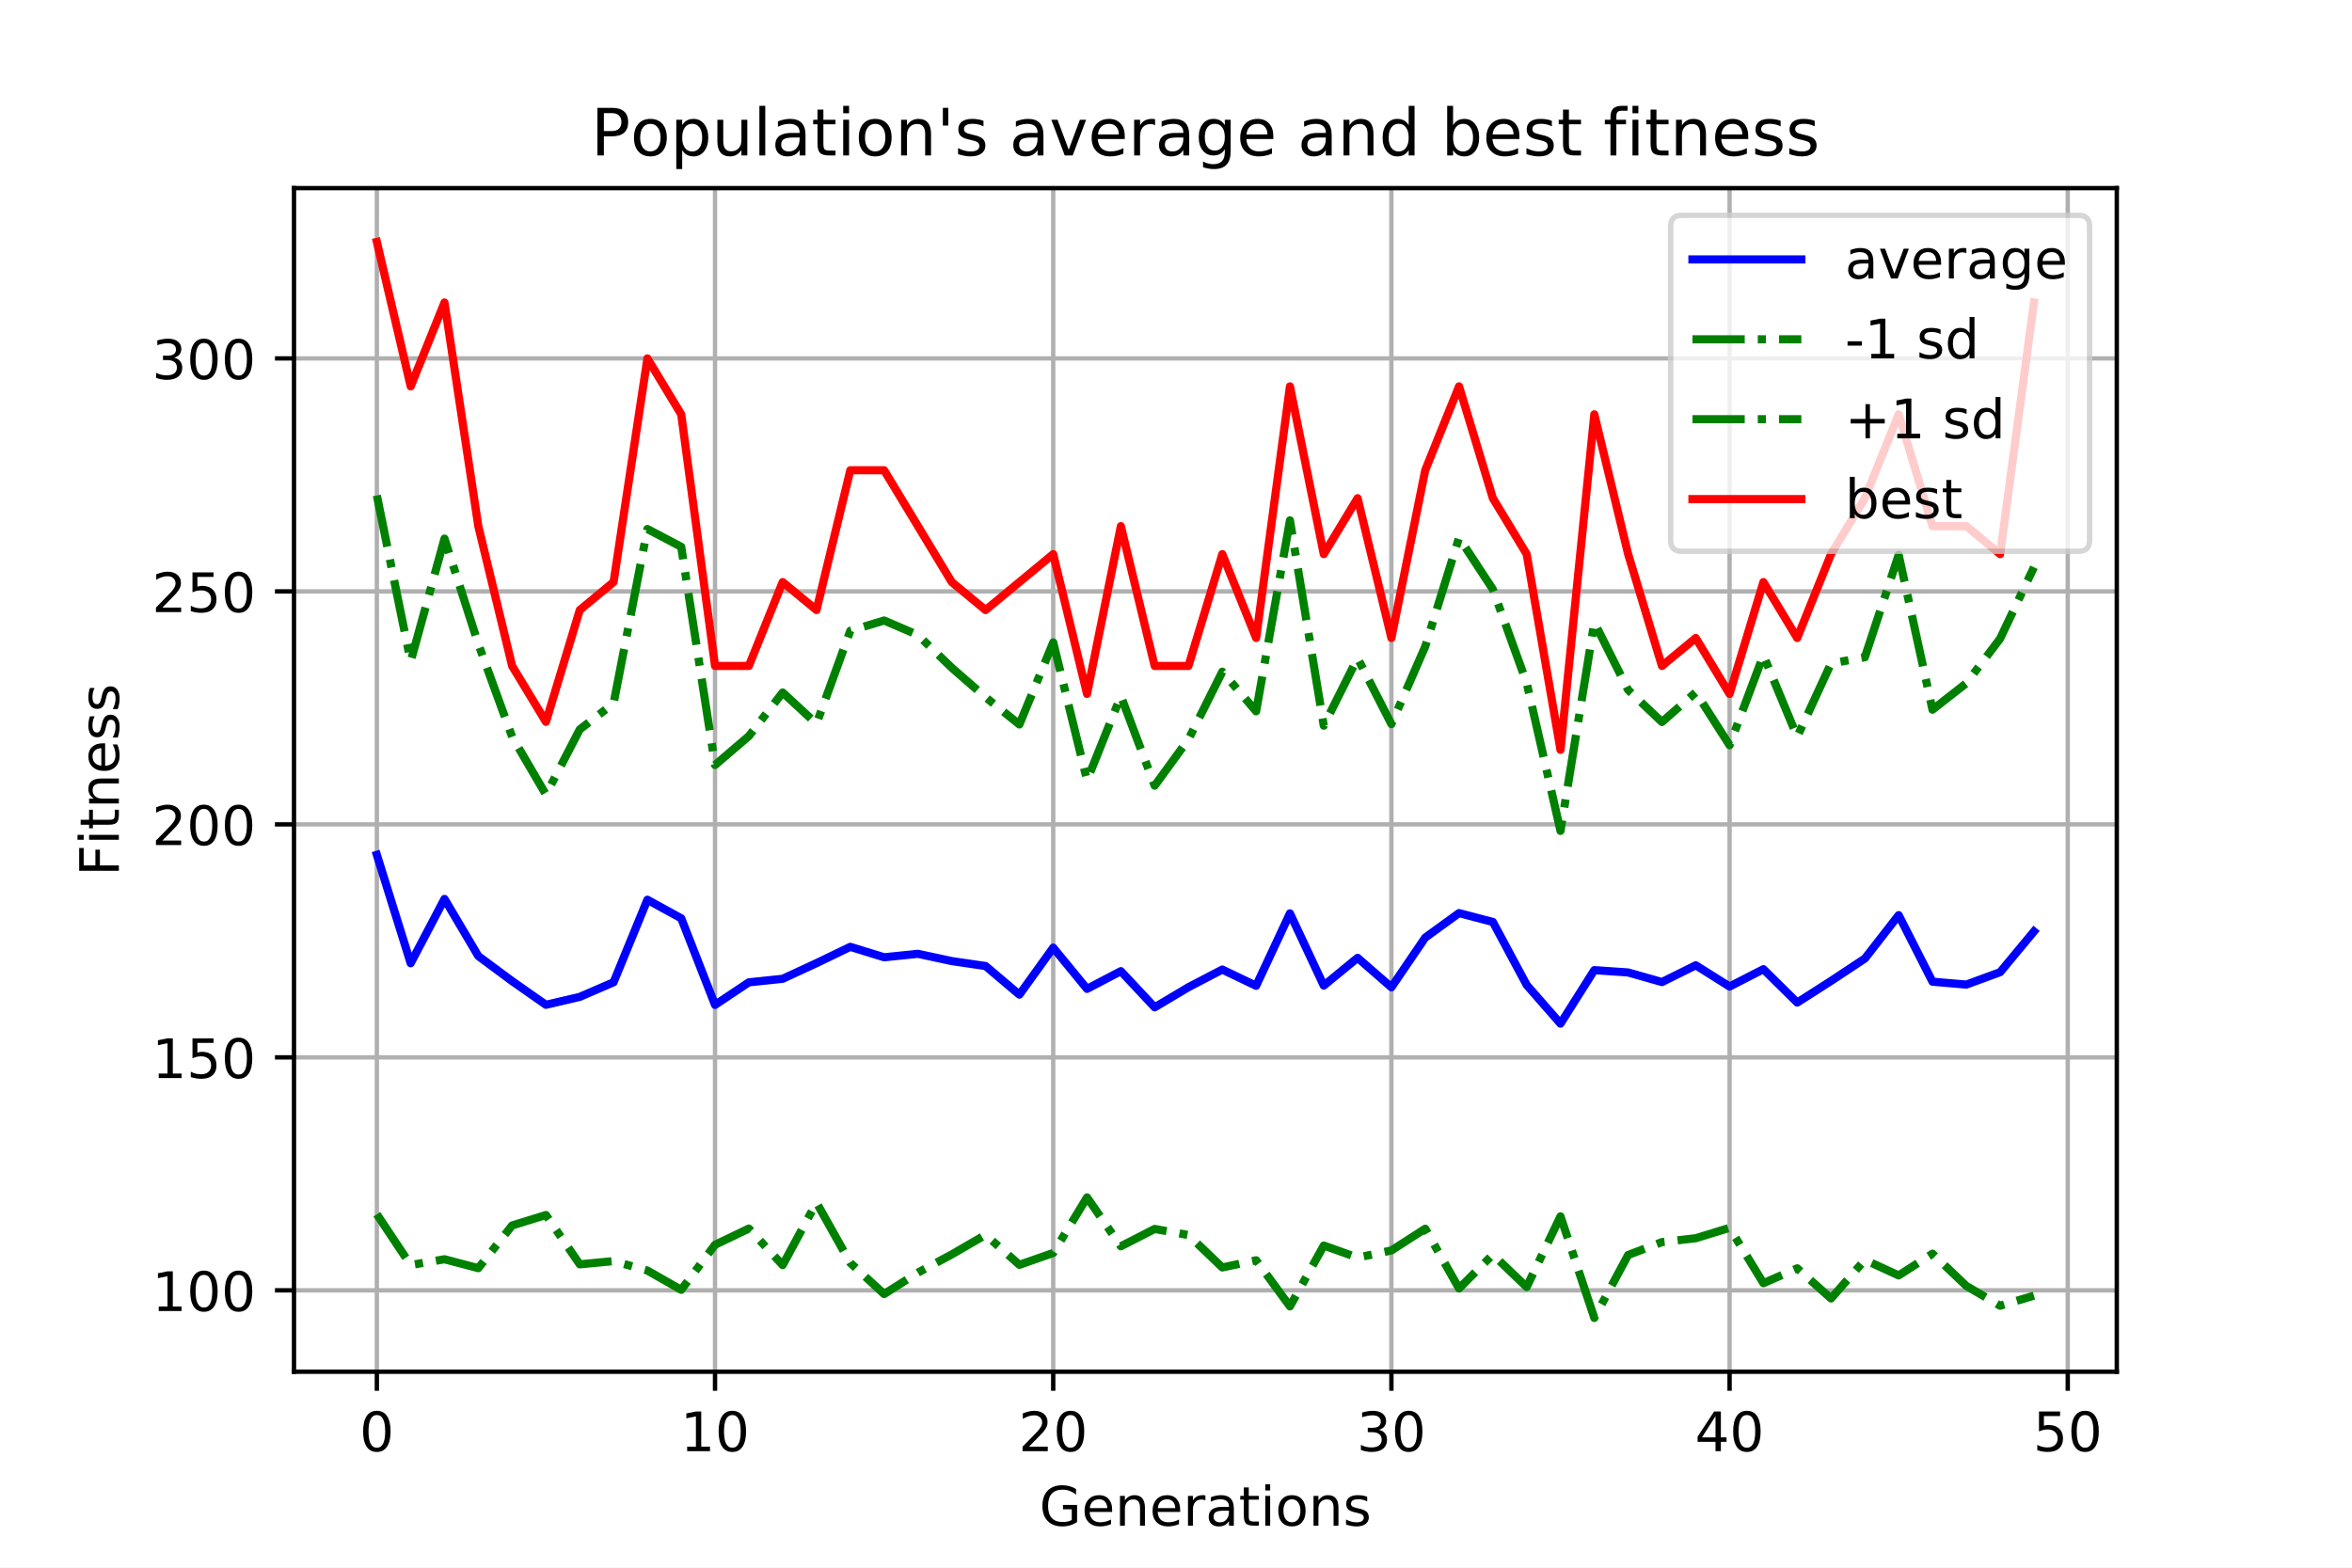
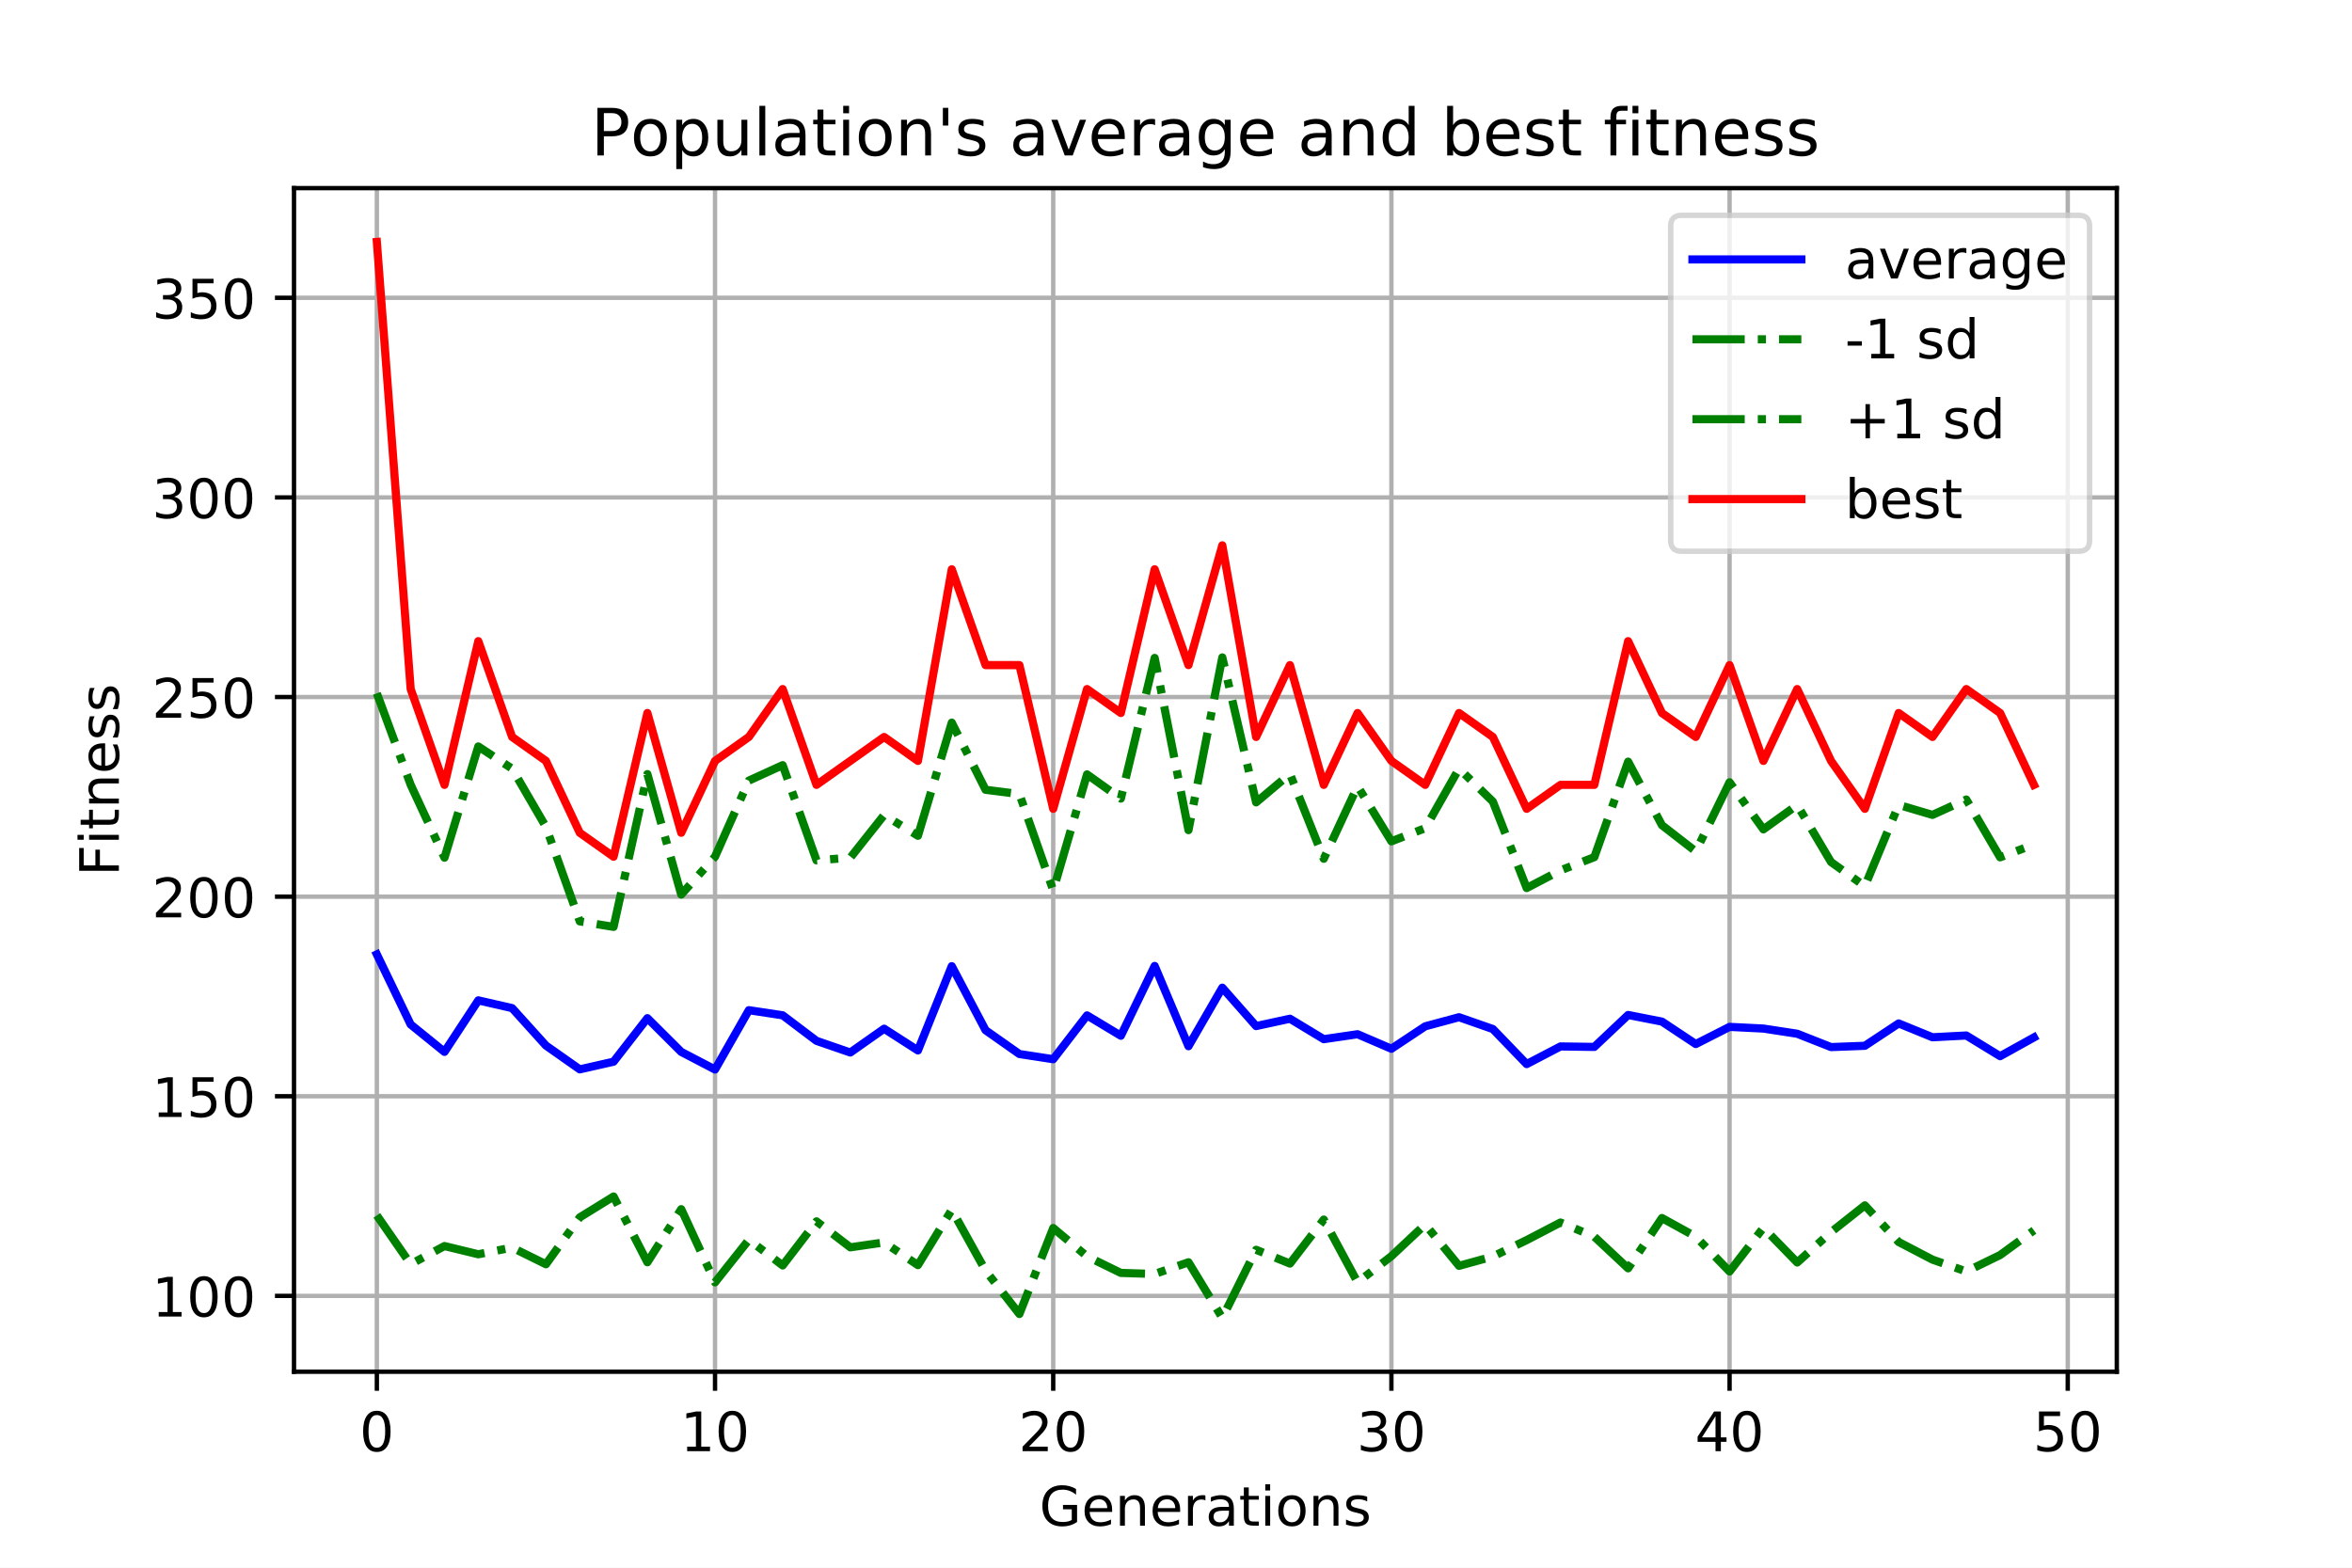
<svg xmlns="http://www.w3.org/2000/svg" xmlns:xlink="http://www.w3.org/1999/xlink" height="288pt" version="1.1" viewBox="0 0 432 288" width="432pt">
  <defs>
    <style type="text/css">
*{stroke-linecap:butt;stroke-linejoin:round;}
  </style>
  </defs>
  <g id="figure_1">
    <g id="patch_1">
      <path d="M 0 288  L 432 288  L 432 0  L 0 0  z " style="fill:#ffffff;" />
    </g>
    <g id="axes_1">
      <g id="patch_2">
        <path d="M 54 252  L 388.8 252  L 388.8 34.56  L 54 34.56  z " style="fill:#ffffff;" />
      </g>
      <g id="matplotlib.axis_1">
        <g id="xtick_1">
          <g id="line2d_1">
-             <path clip-path="url(#p0db52bd680)" d="M 69.218 252  L 69.218 34.56  " style="fill:none;stroke:#b0b0b0;stroke-linecap:square;stroke-width:0.8;" />
+             <path clip-path="url(#p8b68bbf081)" d="M 69.218 252  L 69.218 34.56  " style="fill:none;stroke:#b0b0b0;stroke-linecap:square;stroke-width:0.8;" />
          </g>
          <g id="line2d_2">
            <defs>
-               <path d="M 0 0  L 0 3.5  " id="mfe9088400f" style="stroke:#000000;stroke-width:0.8;" />
-             </defs>
-             <g>
-               <use style="stroke:#000000;stroke-width:0.8;" x="69.218" xlink:href="#mfe9088400f" y="252" />
+               <path d="M 0 0  L 0 3.5  " id="m9b4f432243" style="stroke:#000000;stroke-width:0.8;" />
+             </defs>
+             <g>
+               <use style="stroke:#000000;stroke-width:0.8;" x="69.218" xlink:href="#m9b4f432243" y="252" />
            </g>
          </g>
          <g id="text_1">
            <defs>
              <path d="M 31.781 66.406  Q 24.172 66.406 20.328 58.906  Q 16.5 51.422 16.5 36.375  Q 16.5 21.391 20.328 13.891  Q 24.172 6.391 31.781 6.391  Q 39.453 6.391 43.281 13.891  Q 47.125 21.391 47.125 36.375  Q 47.125 51.422 43.281 58.906  Q 39.453 66.406 31.781 66.406  z M 31.781 74.219  Q 44.047 74.219 50.516 64.516  Q 56.984 54.828 56.984 36.375  Q 56.984 17.969 50.516 8.266  Q 44.047 -1.422 31.781 -1.422  Q 19.531 -1.422 13.062 8.266  Q 6.594 17.969 6.594 36.375  Q 6.594 54.828 13.062 64.516  Q 19.531 74.219 31.781 74.219  z " id="DejaVuSans-30" />
            </defs>
            <g transform="translate(66.03693 266.5984)scale(0.1 -0.1)">
              <use xlink:href="#DejaVuSans-30" />
            </g>
          </g>
        </g>
        <g id="xtick_2">
          <g id="line2d_3">
-             <path clip-path="url(#p0db52bd680)" d="M 131.333 252  L 131.333 34.56  " style="fill:none;stroke:#b0b0b0;stroke-linecap:square;stroke-width:0.8;" />
+             <path clip-path="url(#p8b68bbf081)" d="M 131.333 252  L 131.333 34.56  " style="fill:none;stroke:#b0b0b0;stroke-linecap:square;stroke-width:0.8;" />
          </g>
          <g id="line2d_4">
            <g>
-               <use style="stroke:#000000;stroke-width:0.8;" x="131.333" xlink:href="#mfe9088400f" y="252" />
+               <use style="stroke:#000000;stroke-width:0.8;" x="131.333" xlink:href="#m9b4f432243" y="252" />
            </g>
          </g>
          <g id="text_2">
            <defs>
              <path d="M 12.406 8.297  L 28.516 8.297  L 28.516 63.922  L 10.984 60.406  L 10.984 69.391  L 28.422 72.906  L 38.281 72.906  L 38.281 8.297  L 54.391 8.297  L 54.391 0  L 12.406 0  z " id="DejaVuSans-31" />
            </defs>
            <g transform="translate(124.9707 266.5984)scale(0.1 -0.1)">
              <use xlink:href="#DejaVuSans-31" />
              <use x="63.623" xlink:href="#DejaVuSans-30" />
            </g>
          </g>
        </g>
        <g id="xtick_3">
          <g id="line2d_5">
-             <path clip-path="url(#p0db52bd680)" d="M 193.448 252  L 193.448 34.56  " style="fill:none;stroke:#b0b0b0;stroke-linecap:square;stroke-width:0.8;" />
+             <path clip-path="url(#p8b68bbf081)" d="M 193.448 252  L 193.448 34.56  " style="fill:none;stroke:#b0b0b0;stroke-linecap:square;stroke-width:0.8;" />
          </g>
          <g id="line2d_6">
            <g>
-               <use style="stroke:#000000;stroke-width:0.8;" x="193.448" xlink:href="#mfe9088400f" y="252" />
+               <use style="stroke:#000000;stroke-width:0.8;" x="193.448" xlink:href="#m9b4f432243" y="252" />
            </g>
          </g>
          <g id="text_3">
            <defs>
              <path d="M 19.188 8.297  L 53.609 8.297  L 53.609 0  L 7.328 0  L 7.328 8.297  Q 12.938 14.109 22.625 23.891  Q 32.328 33.688 34.812 36.531  Q 39.547 41.844 41.422 45.531  Q 43.312 49.219 43.312 52.781  Q 43.312 58.594 39.234 62.25  Q 35.156 65.922 28.609 65.922  Q 23.969 65.922 18.812 64.312  Q 13.672 62.703 7.812 59.422  L 7.812 69.391  Q 13.766 71.781 18.938 73  Q 24.125 74.219 28.422 74.219  Q 39.75 74.219 46.484 68.547  Q 53.219 62.891 53.219 53.422  Q 53.219 48.922 51.531 44.891  Q 49.859 40.875 45.406 35.406  Q 44.188 33.984 37.641 27.219  Q 31.109 20.453 19.188 8.297  z " id="DejaVuSans-32" />
            </defs>
            <g transform="translate(187.0857 266.5984)scale(0.1 -0.1)">
              <use xlink:href="#DejaVuSans-32" />
              <use x="63.623" xlink:href="#DejaVuSans-30" />
            </g>
          </g>
        </g>
        <g id="xtick_4">
          <g id="line2d_7">
-             <path clip-path="url(#p0db52bd680)" d="M 255.563 252  L 255.563 34.56  " style="fill:none;stroke:#b0b0b0;stroke-linecap:square;stroke-width:0.8;" />
+             <path clip-path="url(#p8b68bbf081)" d="M 255.563 252  L 255.563 34.56  " style="fill:none;stroke:#b0b0b0;stroke-linecap:square;stroke-width:0.8;" />
          </g>
          <g id="line2d_8">
            <g>
-               <use style="stroke:#000000;stroke-width:0.8;" x="255.563" xlink:href="#mfe9088400f" y="252" />
+               <use style="stroke:#000000;stroke-width:0.8;" x="255.563" xlink:href="#m9b4f432243" y="252" />
            </g>
          </g>
          <g id="text_4">
            <defs>
              <path d="M 40.578 39.312  Q 47.656 37.797 51.625 33  Q 55.609 28.219 55.609 21.188  Q 55.609 10.406 48.188 4.484  Q 40.766 -1.422 27.094 -1.422  Q 22.516 -1.422 17.656 -0.516  Q 12.797 0.391 7.625 2.203  L 7.625 11.719  Q 11.719 9.328 16.594 8.109  Q 21.484 6.891 26.812 6.891  Q 36.078 6.891 40.938 10.547  Q 45.797 14.203 45.797 21.188  Q 45.797 27.641 41.281 31.266  Q 36.766 34.906 28.719 34.906  L 20.219 34.906  L 20.219 43.016  L 29.109 43.016  Q 36.375 43.016 40.234 45.922  Q 44.094 48.828 44.094 54.297  Q 44.094 59.906 40.109 62.906  Q 36.141 65.922 28.719 65.922  Q 24.656 65.922 20.016 65.031  Q 15.375 64.156 9.812 62.312  L 9.812 71.094  Q 15.438 72.656 20.344 73.438  Q 25.25 74.219 29.594 74.219  Q 40.828 74.219 47.359 69.109  Q 53.906 64.016 53.906 55.328  Q 53.906 49.266 50.438 45.094  Q 46.969 40.922 40.578 39.312  z " id="DejaVuSans-33" />
            </defs>
            <g transform="translate(249.2008 266.5984)scale(0.1 -0.1)">
              <use xlink:href="#DejaVuSans-33" />
              <use x="63.623" xlink:href="#DejaVuSans-30" />
            </g>
          </g>
        </g>
        <g id="xtick_5">
          <g id="line2d_9">
-             <path clip-path="url(#p0db52bd680)" d="M 317.678 252  L 317.678 34.56  " style="fill:none;stroke:#b0b0b0;stroke-linecap:square;stroke-width:0.8;" />
+             <path clip-path="url(#p8b68bbf081)" d="M 317.678 252  L 317.678 34.56  " style="fill:none;stroke:#b0b0b0;stroke-linecap:square;stroke-width:0.8;" />
          </g>
          <g id="line2d_10">
            <g>
-               <use style="stroke:#000000;stroke-width:0.8;" x="317.678" xlink:href="#mfe9088400f" y="252" />
+               <use style="stroke:#000000;stroke-width:0.8;" x="317.678" xlink:href="#m9b4f432243" y="252" />
            </g>
          </g>
          <g id="text_5">
            <defs>
              <path d="M 37.797 64.312  L 12.891 25.391  L 37.797 25.391  z M 35.203 72.906  L 47.609 72.906  L 47.609 25.391  L 58.016 25.391  L 58.016 17.188  L 47.609 17.188  L 47.609 0  L 37.797 0  L 37.797 17.188  L 4.891 17.188  L 4.891 26.703  z " id="DejaVuSans-34" />
            </defs>
            <g transform="translate(311.3158 266.5984)scale(0.1 -0.1)">
              <use xlink:href="#DejaVuSans-34" />
              <use x="63.623" xlink:href="#DejaVuSans-30" />
            </g>
          </g>
        </g>
        <g id="xtick_6">
          <g id="line2d_11">
-             <path clip-path="url(#p0db52bd680)" d="M 379.793 252  L 379.793 34.56  " style="fill:none;stroke:#b0b0b0;stroke-linecap:square;stroke-width:0.8;" />
+             <path clip-path="url(#p8b68bbf081)" d="M 379.793 252  L 379.793 34.56  " style="fill:none;stroke:#b0b0b0;stroke-linecap:square;stroke-width:0.8;" />
          </g>
          <g id="line2d_12">
            <g>
-               <use style="stroke:#000000;stroke-width:0.8;" x="379.793" xlink:href="#mfe9088400f" y="252" />
+               <use style="stroke:#000000;stroke-width:0.8;" x="379.793" xlink:href="#m9b4f432243" y="252" />
            </g>
          </g>
          <g id="text_6">
            <defs>
              <path d="M 10.797 72.906  L 49.516 72.906  L 49.516 64.594  L 19.828 64.594  L 19.828 46.734  Q 21.969 47.469 24.109 47.828  Q 26.266 48.188 28.422 48.188  Q 40.625 48.188 47.75 41.5  Q 54.891 34.812 54.891 23.391  Q 54.891 11.625 47.562 5.094  Q 40.234 -1.422 26.906 -1.422  Q 22.312 -1.422 17.547 -0.641  Q 12.797 0.141 7.719 1.703  L 7.719 11.625  Q 12.109 9.234 16.797 8.062  Q 21.484 6.891 26.703 6.891  Q 35.156 6.891 40.078 11.328  Q 45.016 15.766 45.016 23.391  Q 45.016 31 40.078 35.438  Q 35.156 39.891 26.703 39.891  Q 22.75 39.891 18.812 39.016  Q 14.891 38.141 10.797 36.281  z " id="DejaVuSans-35" />
            </defs>
            <g transform="translate(373.4308 266.5984)scale(0.1 -0.1)">
              <use xlink:href="#DejaVuSans-35" />
              <use x="63.623" xlink:href="#DejaVuSans-30" />
            </g>
          </g>
        </g>
        <g id="text_7">
          <defs>
            <path d="M 59.516 10.406  L 59.516 29.984  L 43.406 29.984  L 43.406 38.094  L 69.281 38.094  L 69.281 6.781  Q 63.578 2.734 56.688 0.656  Q 49.812 -1.422 42 -1.422  Q 24.906 -1.422 15.25 8.562  Q 5.609 18.562 5.609 36.375  Q 5.609 54.25 15.25 64.234  Q 24.906 74.219 42 74.219  Q 49.125 74.219 55.547 72.453  Q 61.969 70.703 67.391 67.281  L 67.391 56.781  Q 61.922 61.422 55.766 63.766  Q 49.609 66.109 42.828 66.109  Q 29.438 66.109 22.719 58.641  Q 16.016 51.172 16.016 36.375  Q 16.016 21.625 22.719 14.156  Q 29.438 6.688 42.828 6.688  Q 48.047 6.688 52.141 7.594  Q 56.25 8.5 59.516 10.406  z " id="DejaVuSans-47" />
            <path d="M 56.203 29.594  L 56.203 25.203  L 14.891 25.203  Q 15.484 15.922 20.484 11.062  Q 25.484 6.203 34.422 6.203  Q 39.594 6.203 44.453 7.469  Q 49.312 8.734 54.109 11.281  L 54.109 2.781  Q 49.266 0.734 44.188 -0.344  Q 39.109 -1.422 33.891 -1.422  Q 20.797 -1.422 13.156 6.188  Q 5.516 13.812 5.516 26.812  Q 5.516 40.234 12.766 48.109  Q 20.016 56 32.328 56  Q 43.359 56 49.781 48.891  Q 56.203 41.797 56.203 29.594  z M 47.219 32.234  Q 47.125 39.594 43.094 43.984  Q 39.062 48.391 32.422 48.391  Q 24.906 48.391 20.391 44.141  Q 15.875 39.891 15.188 32.172  z " id="DejaVuSans-65" />
            <path d="M 54.891 33.016  L 54.891 0  L 45.906 0  L 45.906 32.719  Q 45.906 40.484 42.875 44.328  Q 39.844 48.188 33.797 48.188  Q 26.516 48.188 22.312 43.547  Q 18.109 38.922 18.109 30.906  L 18.109 0  L 9.078 0  L 9.078 54.688  L 18.109 54.688  L 18.109 46.188  Q 21.344 51.125 25.703 53.562  Q 30.078 56 35.797 56  Q 45.219 56 50.047 50.172  Q 54.891 44.344 54.891 33.016  z " id="DejaVuSans-6e" />
            <path d="M 41.109 46.297  Q 39.594 47.172 37.812 47.578  Q 36.031 48 33.891 48  Q 26.266 48 22.188 43.047  Q 18.109 38.094 18.109 28.812  L 18.109 0  L 9.078 0  L 9.078 54.688  L 18.109 54.688  L 18.109 46.188  Q 20.953 51.172 25.484 53.578  Q 30.031 56 36.531 56  Q 37.453 56 38.578 55.875  Q 39.703 55.766 41.062 55.516  z " id="DejaVuSans-72" />
            <path d="M 34.281 27.484  Q 23.391 27.484 19.188 25  Q 14.984 22.516 14.984 16.5  Q 14.984 11.719 18.141 8.906  Q 21.297 6.109 26.703 6.109  Q 34.188 6.109 38.703 11.406  Q 43.219 16.703 43.219 25.484  L 43.219 27.484  z M 52.203 31.203  L 52.203 0  L 43.219 0  L 43.219 8.297  Q 40.141 3.328 35.547 0.953  Q 30.953 -1.422 24.312 -1.422  Q 15.922 -1.422 10.953 3.297  Q 6 8.016 6 15.922  Q 6 25.141 12.172 29.828  Q 18.359 34.516 30.609 34.516  L 43.219 34.516  L 43.219 35.406  Q 43.219 41.609 39.141 45  Q 35.062 48.391 27.688 48.391  Q 23 48.391 18.547 47.266  Q 14.109 46.141 10.016 43.891  L 10.016 52.203  Q 14.938 54.109 19.578 55.047  Q 24.219 56 28.609 56  Q 40.484 56 46.344 49.844  Q 52.203 43.703 52.203 31.203  z " id="DejaVuSans-61" />
            <path d="M 18.312 70.219  L 18.312 54.688  L 36.812 54.688  L 36.812 47.703  L 18.312 47.703  L 18.312 18.016  Q 18.312 11.328 20.141 9.422  Q 21.969 7.516 27.594 7.516  L 36.812 7.516  L 36.812 0  L 27.594 0  Q 17.188 0 13.234 3.875  Q 9.281 7.766 9.281 18.016  L 9.281 47.703  L 2.688 47.703  L 2.688 54.688  L 9.281 54.688  L 9.281 70.219  z " id="DejaVuSans-74" />
            <path d="M 9.422 54.688  L 18.406 54.688  L 18.406 0  L 9.422 0  z M 9.422 75.984  L 18.406 75.984  L 18.406 64.594  L 9.422 64.594  z " id="DejaVuSans-69" />
            <path d="M 30.609 48.391  Q 23.391 48.391 19.188 42.75  Q 14.984 37.109 14.984 27.297  Q 14.984 17.484 19.156 11.844  Q 23.344 6.203 30.609 6.203  Q 37.797 6.203 41.984 11.859  Q 46.188 17.531 46.188 27.297  Q 46.188 37.016 41.984 42.703  Q 37.797 48.391 30.609 48.391  z M 30.609 56  Q 42.328 56 49.016 48.375  Q 55.719 40.766 55.719 27.297  Q 55.719 13.875 49.016 6.219  Q 42.328 -1.422 30.609 -1.422  Q 18.844 -1.422 12.172 6.219  Q 5.516 13.875 5.516 27.297  Q 5.516 40.766 12.172 48.375  Q 18.844 56 30.609 56  z " id="DejaVuSans-6f" />
            <path d="M 44.281 53.078  L 44.281 44.578  Q 40.484 46.531 36.375 47.5  Q 32.281 48.484 27.875 48.484  Q 21.188 48.484 17.844 46.438  Q 14.5 44.391 14.5 40.281  Q 14.5 37.156 16.891 35.375  Q 19.281 33.594 26.516 31.984  L 29.594 31.297  Q 39.156 29.25 43.188 25.516  Q 47.219 21.781 47.219 15.094  Q 47.219 7.469 41.188 3.016  Q 35.156 -1.422 24.609 -1.422  Q 20.219 -1.422 15.453 -0.562  Q 10.688 0.297 5.422 2  L 5.422 11.281  Q 10.406 8.688 15.234 7.391  Q 20.062 6.109 24.812 6.109  Q 31.156 6.109 34.562 8.281  Q 37.984 10.453 37.984 14.406  Q 37.984 18.062 35.516 20.016  Q 33.062 21.969 24.703 23.781  L 21.578 24.516  Q 13.234 26.266 9.516 29.906  Q 5.812 33.547 5.812 39.891  Q 5.812 47.609 11.281 51.797  Q 16.75 56 26.812 56  Q 31.781 56 36.172 55.266  Q 40.578 54.547 44.281 53.078  z " id="DejaVuSans-73" />
          </defs>
          <g transform="translate(190.9023 280.2766)scale(0.1 -0.1)">
            <use xlink:href="#DejaVuSans-47" />
            <use x="77.49" xlink:href="#DejaVuSans-65" />
            <use x="139.014" xlink:href="#DejaVuSans-6e" />
            <use x="202.393" xlink:href="#DejaVuSans-65" />
            <use x="263.916" xlink:href="#DejaVuSans-72" />
            <use x="305.029" xlink:href="#DejaVuSans-61" />
            <use x="366.309" xlink:href="#DejaVuSans-74" />
            <use x="405.518" xlink:href="#DejaVuSans-69" />
            <use x="433.301" xlink:href="#DejaVuSans-6f" />
            <use x="494.482" xlink:href="#DejaVuSans-6e" />
            <use x="557.861" xlink:href="#DejaVuSans-73" />
          </g>
        </g>
      </g>
      <g id="matplotlib.axis_2">
        <g id="ytick_1">
          <g id="line2d_13">
-             <path clip-path="url(#p0db52bd680)" d="M 54 237.049  L 388.8 237.049  " style="fill:none;stroke:#b0b0b0;stroke-linecap:square;stroke-width:0.8;" />
+             <path clip-path="url(#p8b68bbf081)" d="M 54 238.065  L 388.8 238.065  " style="fill:none;stroke:#b0b0b0;stroke-linecap:square;stroke-width:0.8;" />
          </g>
          <g id="line2d_14">
            <defs>
-               <path d="M 0 0  L -3.5 0  " id="mcb03540d6b" style="stroke:#000000;stroke-width:0.8;" />
-             </defs>
-             <g>
-               <use style="stroke:#000000;stroke-width:0.8;" x="54" xlink:href="#mcb03540d6b" y="237.049" />
+               <path d="M 0 0  L -3.5 0  " id="m1cfc8969c8" style="stroke:#000000;stroke-width:0.8;" />
+             </defs>
+             <g>
+               <use style="stroke:#000000;stroke-width:0.8;" x="54" xlink:href="#m1cfc8969c8" y="238.065" />
            </g>
          </g>
          <g id="text_8">
-             <g transform="translate(27.9125 240.8484)scale(0.1 -0.1)">
+             <g transform="translate(27.9125 241.8646)scale(0.1 -0.1)">
              <use xlink:href="#DejaVuSans-31" />
              <use x="63.623" xlink:href="#DejaVuSans-30" />
              <use x="127.246" xlink:href="#DejaVuSans-30" />
            </g>
          </g>
        </g>
        <g id="ytick_2">
          <g id="line2d_15">
-             <path clip-path="url(#p0db52bd680)" d="M 54 194.248  L 388.8 194.248  " style="fill:none;stroke:#b0b0b0;stroke-linecap:square;stroke-width:0.8;" />
+             <path clip-path="url(#p8b68bbf081)" d="M 54 201.395  L 388.8 201.395  " style="fill:none;stroke:#b0b0b0;stroke-linecap:square;stroke-width:0.8;" />
          </g>
          <g id="line2d_16">
            <g>
-               <use style="stroke:#000000;stroke-width:0.8;" x="54" xlink:href="#mcb03540d6b" y="194.248" />
+               <use style="stroke:#000000;stroke-width:0.8;" x="54" xlink:href="#m1cfc8969c8" y="201.395" />
            </g>
          </g>
          <g id="text_9">
-             <g transform="translate(27.9125 198.0472)scale(0.1 -0.1)">
+             <g transform="translate(27.9125 205.1938)scale(0.1 -0.1)">
              <use xlink:href="#DejaVuSans-31" />
              <use x="63.623" xlink:href="#DejaVuSans-35" />
              <use x="127.246" xlink:href="#DejaVuSans-30" />
            </g>
          </g>
        </g>
        <g id="ytick_3">
          <g id="line2d_17">
-             <path clip-path="url(#p0db52bd680)" d="M 54 151.447  L 388.8 151.447  " style="fill:none;stroke:#b0b0b0;stroke-linecap:square;stroke-width:0.8;" />
+             <path clip-path="url(#p8b68bbf081)" d="M 54 164.724  L 388.8 164.724  " style="fill:none;stroke:#b0b0b0;stroke-linecap:square;stroke-width:0.8;" />
          </g>
          <g id="line2d_18">
            <g>
-               <use style="stroke:#000000;stroke-width:0.8;" x="54" xlink:href="#mcb03540d6b" y="151.447" />
+               <use style="stroke:#000000;stroke-width:0.8;" x="54" xlink:href="#m1cfc8969c8" y="164.724" />
            </g>
          </g>
          <g id="text_10">
-             <g transform="translate(27.9125 155.2459)scale(0.1 -0.1)">
+             <g transform="translate(27.9125 168.5231)scale(0.1 -0.1)">
              <use xlink:href="#DejaVuSans-32" />
              <use x="63.623" xlink:href="#DejaVuSans-30" />
              <use x="127.246" xlink:href="#DejaVuSans-30" />
            </g>
          </g>
        </g>
        <g id="ytick_4">
          <g id="line2d_19">
-             <path clip-path="url(#p0db52bd680)" d="M 54 108.645  L 388.8 108.645  " style="fill:none;stroke:#b0b0b0;stroke-linecap:square;stroke-width:0.8;" />
+             <path clip-path="url(#p8b68bbf081)" d="M 54 128.053  L 388.8 128.053  " style="fill:none;stroke:#b0b0b0;stroke-linecap:square;stroke-width:0.8;" />
          </g>
          <g id="line2d_20">
            <g>
-               <use style="stroke:#000000;stroke-width:0.8;" x="54" xlink:href="#mcb03540d6b" y="108.645" />
+               <use style="stroke:#000000;stroke-width:0.8;" x="54" xlink:href="#m1cfc8969c8" y="128.053" />
            </g>
          </g>
          <g id="text_11">
-             <g transform="translate(27.9125 112.4447)scale(0.1 -0.1)">
+             <g transform="translate(27.9125 131.8523)scale(0.1 -0.1)">
              <use xlink:href="#DejaVuSans-32" />
              <use x="63.623" xlink:href="#DejaVuSans-35" />
              <use x="127.246" xlink:href="#DejaVuSans-30" />
            </g>
          </g>
        </g>
        <g id="ytick_5">
          <g id="line2d_21">
-             <path clip-path="url(#p0db52bd680)" d="M 54 65.844  L 388.8 65.844  " style="fill:none;stroke:#b0b0b0;stroke-linecap:square;stroke-width:0.8;" />
+             <path clip-path="url(#p8b68bbf081)" d="M 54 91.382  L 388.8 91.382  " style="fill:none;stroke:#b0b0b0;stroke-linecap:square;stroke-width:0.8;" />
          </g>
          <g id="line2d_22">
            <g>
-               <use style="stroke:#000000;stroke-width:0.8;" x="54" xlink:href="#mcb03540d6b" y="65.844" />
+               <use style="stroke:#000000;stroke-width:0.8;" x="54" xlink:href="#m1cfc8969c8" y="91.382" />
            </g>
          </g>
          <g id="text_12">
-             <g transform="translate(27.9125 69.64347)scale(0.1 -0.1)">
+             <g transform="translate(27.9125 95.18147)scale(0.1 -0.1)">
              <use xlink:href="#DejaVuSans-33" />
              <use x="63.623" xlink:href="#DejaVuSans-30" />
              <use x="127.246" xlink:href="#DejaVuSans-30" />
            </g>
          </g>
        </g>
-         <g id="text_13">
+         <g id="ytick_6">
+           <g id="line2d_23">
+             <path clip-path="url(#p8b68bbf081)" d="M 54 54.711  L 388.8 54.711  " style="fill:none;stroke:#b0b0b0;stroke-linecap:square;stroke-width:0.8;" />
+           </g>
+           <g id="line2d_24">
+             <g>
+               <use style="stroke:#000000;stroke-width:0.8;" x="54" xlink:href="#m1cfc8969c8" y="54.711" />
+             </g>
+           </g>
+           <g id="text_13">
+             <g transform="translate(27.9125 58.51068)scale(0.1 -0.1)">
+               <use xlink:href="#DejaVuSans-33" />
+               <use x="63.623" xlink:href="#DejaVuSans-35" />
+               <use x="127.246" xlink:href="#DejaVuSans-30" />
+             </g>
+           </g>
+         </g>
+         <g id="text_14">
          <defs>
            <path d="M 9.812 72.906  L 51.703 72.906  L 51.703 64.594  L 19.672 64.594  L 19.672 43.109  L 48.578 43.109  L 48.578 34.812  L 19.672 34.812  L 19.672 0  L 9.812 0  z " id="DejaVuSans-46" />
          </defs>
          <g transform="translate(21.83281 160.9542)rotate(-90)scale(0.1 -0.1)">
            <use xlink:href="#DejaVuSans-46" />
            <use x="57.41" xlink:href="#DejaVuSans-69" />
            <use x="85.193" xlink:href="#DejaVuSans-74" />
            <use x="124.402" xlink:href="#DejaVuSans-6e" />
            <use x="187.781" xlink:href="#DejaVuSans-65" />
            <use x="249.305" xlink:href="#DejaVuSans-73" />
            <use x="301.404" xlink:href="#DejaVuSans-73" />
          </g>
        </g>
      </g>
-       <g id="line2d_23">
-         <path clip-path="url(#p0db52bd680)" d="M 69.218 157.045  L 75.43 176.956  L 81.641 165.143  L 87.853 175.638  L 94.064 180.243  L 100.276 184.592  L 106.487 183.137  L 112.699 180.449  L 118.91 165.297  L 125.122 168.704  L 131.333 184.609  L 137.545 180.466  L 143.756 179.815  L 149.968 176.939  L 156.179 173.943  L 162.391 175.861  L 168.602 175.227  L 174.814 176.562  L 181.025 177.47  L 187.237 182.726  L 193.448 174.097  L 199.66 181.664  L 205.871 178.412  L 212.083 185.054  L 218.294 181.356  L 224.506 178.12  L 230.717 181.099  L 236.929 167.797  L 243.14 181.065  L 249.352 175.963  L 255.563 181.373  L 261.775 172.248  L 267.986 167.745  L 274.198 169.372  L 280.409 180.945  L 286.621 188.05  L 292.832 178.223  L 299.044 178.651  L 305.255 180.415  L 311.467 177.333  L 317.678 181.236  L 323.89 178.052  L 330.101 184.181  L 336.313 180.209  L 342.524 176.1  L 348.736 168.122  L 354.947 180.346  L 361.159 180.877  L 367.37 178.6  L 373.582 171.118  " style="fill:none;stroke:#0000ff;stroke-linecap:square;stroke-width:1.5;" />
-       </g>
-       <g id="line2d_24">
-         <path clip-path="url(#p0db52bd680)" d="M 69.218 223.069  L 75.43 232.398  L 81.641 231.339  L 87.853 232.974  L 94.064 225.131  L 100.276 223.209  L 106.487 232.272  L 112.699 231.675  L 118.91 233.411  L 125.122 236.952  L 131.333 228.68  L 137.545 225.699  L 143.756 232.413  L 149.968 220.919  L 156.179 232.011  L 162.391 237.731  L 168.602 233.789  L 174.814 230.451  L 181.025 226.854  L 187.237 232.359  L 193.448 230.184  L 199.66 219.977  L 205.871 228.955  L 212.083 225.767  L 218.294 226.896  L 224.506 232.843  L 230.717 231.525  L 236.929 239.997  L 243.14 228.818  L 249.352 231.034  L 255.563 229.724  L 261.775 225.727  L 267.986 236.705  L 274.198 230.481  L 280.409 236.436  L 286.621 223.454  L 292.832 242.116  L 299.044 230.554  L 305.255 228.189  L 311.467 227.475  L 317.678 225.566  L 323.89 235.736  L 330.101 233.001  L 336.313 238.541  L 342.524 231.453  L 348.736 234.305  L 354.947 230.318  L 361.159 236.235  L 367.37 239.878  L 373.582 238.03  " style="fill:none;stroke:#008000;stroke-dasharray:9.6,2.4,1.5,2.4;stroke-dashoffset:0;stroke-width:1.5;" />
-       </g>
      <g id="line2d_25">
-         <path clip-path="url(#p0db52bd680)" d="M 69.218 91.022  L 75.43 121.514  L 81.641 98.948  L 87.853 118.302  L 94.064 135.356  L 100.276 145.976  L 106.487 134.002  L 112.699 129.222  L 118.91 97.184  L 125.122 100.457  L 131.333 140.539  L 137.545 135.232  L 143.756 127.218  L 149.968 132.959  L 156.179 115.875  L 162.391 113.99  L 168.602 116.666  L 174.814 122.674  L 181.025 128.085  L 187.237 133.093  L 193.448 118.011  L 199.66 143.352  L 205.871 127.868  L 212.083 144.341  L 218.294 135.817  L 224.506 123.398  L 230.717 130.674  L 236.929 95.597  L 243.14 133.312  L 249.352 120.893  L 255.563 133.023  L 261.775 118.77  L 267.986 98.786  L 274.198 108.263  L 280.409 125.455  L 286.621 152.647  L 292.832 114.33  L 299.044 126.748  L 305.255 132.64  L 311.467 127.19  L 317.678 136.907  L 323.89 120.368  L 330.101 135.361  L 336.313 121.878  L 342.524 120.748  L 348.736 101.94  L 354.947 130.375  L 361.159 125.519  L 367.37 117.322  L 373.582 104.207  " style="fill:none;stroke:#008000;stroke-dasharray:9.6,2.4,1.5,2.4;stroke-dashoffset:0;stroke-width:1.5;" />
+         <path clip-path="url(#p8b68bbf081)" d="M 69.218 175.329  L 75.43 188.208  L 81.641 193.239  L 87.853 183.778  L 94.064 185.201  L 100.276 192.08  L 106.487 196.451  L 112.699 195.043  L 118.91 187.049  L 125.122 193.239  L 131.333 196.481  L 137.545 185.582  L 143.756 186.521  L 149.968 191.215  L 156.179 193.356  L 162.391 188.985  L 168.602 192.975  L 174.814 177.5  L 181.025 189.264  L 187.237 193.635  L 193.448 194.589  L 199.66 186.536  L 205.871 190.276  L 212.083 177.456  L 218.294 192.198  L 224.506 181.446  L 230.717 188.501  L 236.929 187.152  L 243.14 190.907  L 249.352 189.997  L 255.563 192.667  L 261.775 188.545  L 267.986 186.873  L 274.198 189.044  L 280.409 195.483  L 286.621 192.242  L 292.832 192.33  L 299.044 186.462  L 305.255 187.68  L 311.467 191.802  L 317.678 188.648  L 323.89 188.956  L 330.101 189.909  L 336.313 192.359  L 342.524 192.124  L 348.736 188.017  L 354.947 190.555  L 361.159 190.232  L 367.37 194.031  L 373.582 190.584  " style="fill:none;stroke:#0000ff;stroke-linecap:square;stroke-width:1.5;" />
      </g>
      <g id="line2d_26">
-         <path clip-path="url(#p0db52bd680)" d="M 69.218 44.444  L 75.43 70.98  L 81.641 55.572  L 87.853 96.661  L 94.064 122.342  L 100.276 132.614  L 106.487 112.07  L 112.699 106.933  L 118.91 65.844  L 125.122 76.117  L 131.333 122.342  L 137.545 122.342  L 143.756 106.933  L 149.968 112.07  L 156.179 86.389  L 162.391 86.389  L 168.602 96.661  L 174.814 106.933  L 181.025 112.07  L 187.237 106.933  L 193.448 101.797  L 199.66 127.478  L 205.871 96.661  L 212.083 122.342  L 218.294 122.342  L 224.506 101.797  L 230.717 117.206  L 236.929 70.98  L 243.14 101.797  L 249.352 91.525  L 255.563 117.206  L 261.775 86.389  L 267.986 70.98  L 274.198 91.525  L 280.409 101.797  L 286.621 137.75  L 292.832 76.117  L 299.044 101.797  L 305.255 122.342  L 311.467 117.206  L 317.678 127.478  L 323.89 106.933  L 330.101 117.206  L 336.313 101.797  L 342.524 91.525  L 348.736 76.117  L 354.947 96.661  L 361.159 96.661  L 367.37 101.797  L 373.582 55.572  " style="fill:none;stroke:#ff0000;stroke-linecap:square;stroke-width:1.5;" />
+         <path clip-path="url(#p8b68bbf081)" d="M 69.218 223.285  L 75.43 232.241  L 81.641 228.913  L 87.853 230.422  L 94.064 229.189  L 100.276 232.257  L 106.487 223.64  L 112.699 219.808  L 118.91 231.89  L 125.122 222.139  L 131.333 235.578  L 137.545 227.76  L 143.756 232.474  L 149.968 224.376  L 156.179 229.147  L 162.391 228.241  L 168.602 232.413  L 174.814 222.242  L 181.025 233.436  L 187.237 241.396  L 193.448 225.599  L 199.66 230.809  L 205.871 233.846  L 212.083 234.041  L 218.294 231.891  L 224.506 242.116  L 230.717 229.599  L 236.929 232.133  L 243.14 224.049  L 249.352 235.571  L 255.563 230.77  L 261.775 224.947  L 267.986 232.547  L 274.198 230.832  L 280.409 227.821  L 286.621 224.587  L 292.832 227.191  L 299.044 233.003  L 305.255 223.765  L 311.467 227.189  L 317.678 233.586  L 323.89 225.548  L 330.101 231.931  L 336.313 226.353  L 342.524 221.436  L 348.736 228.166  L 354.947 231.407  L 361.159 233.583  L 367.37 230.566  L 373.582 226.03  " style="fill:none;stroke:#008000;stroke-dasharray:9.6,2.4,1.5,2.4;stroke-dashoffset:0;stroke-width:1.5;" />
+       </g>
+       <g id="line2d_27">
+         <path clip-path="url(#p8b68bbf081)" d="M 69.218 127.373  L 75.43 144.174  L 81.641 157.565  L 87.853 137.134  L 94.064 141.213  L 100.276 151.904  L 106.487 169.263  L 112.699 170.278  L 118.91 142.208  L 125.122 164.339  L 131.333 157.383  L 137.545 143.404  L 143.756 140.568  L 149.968 158.054  L 156.179 157.565  L 162.391 149.73  L 168.602 153.537  L 174.814 132.758  L 181.025 145.092  L 187.237 145.874  L 193.448 163.578  L 199.66 142.262  L 205.871 146.706  L 212.083 120.87  L 218.294 152.504  L 224.506 120.775  L 230.717 147.403  L 236.929 142.17  L 243.14 157.765  L 249.352 144.424  L 255.563 154.564  L 261.775 152.144  L 267.986 141.199  L 274.198 147.256  L 280.409 163.145  L 286.621 159.897  L 292.832 157.468  L 299.044 139.922  L 305.255 151.595  L 311.467 156.414  L 317.678 143.71  L 323.89 152.364  L 330.101 147.888  L 336.313 158.365  L 342.524 162.812  L 348.736 147.868  L 354.947 149.703  L 361.159 146.881  L 367.37 157.496  L 373.582 155.138  " style="fill:none;stroke:#008000;stroke-dasharray:9.6,2.4,1.5,2.4;stroke-dashoffset:0;stroke-width:1.5;" />
+       </g>
+       <g id="line2d_28">
+         <path clip-path="url(#p8b68bbf081)" d="M 69.218 44.444  L 75.43 126.586  L 81.641 144.188  L 87.853 117.785  L 94.064 135.387  L 100.276 139.788  L 106.487 152.989  L 112.699 157.39  L 118.91 130.987  L 125.122 152.989  L 131.333 139.788  L 137.545 135.387  L 143.756 126.586  L 149.968 144.188  L 156.179 139.788  L 162.391 135.387  L 168.602 139.788  L 174.814 104.584  L 181.025 122.186  L 187.237 122.186  L 193.448 148.589  L 199.66 126.586  L 205.871 130.987  L 212.083 104.584  L 218.294 122.186  L 224.506 100.183  L 230.717 135.387  L 236.929 122.186  L 243.14 144.188  L 249.352 130.987  L 255.563 139.788  L 261.775 144.188  L 267.986 130.987  L 274.198 135.387  L 280.409 148.589  L 286.621 144.188  L 292.832 144.188  L 299.044 117.785  L 305.255 130.987  L 311.467 135.387  L 317.678 122.186  L 323.89 139.788  L 330.101 126.586  L 336.313 139.788  L 342.524 148.589  L 348.736 130.987  L 354.947 135.387  L 361.159 126.586  L 367.37 130.987  L 373.582 144.188  " style="fill:none;stroke:#ff0000;stroke-linecap:square;stroke-width:1.5;" />
      </g>
      <g id="patch_3">
        <path d="M 54 252  L 54 34.56  " style="fill:none;stroke:#000000;stroke-linecap:square;stroke-linejoin:miter;stroke-width:0.8;" />
      </g>
      <g id="patch_4">
        <path d="M 388.8 252  L 388.8 34.56  " style="fill:none;stroke:#000000;stroke-linecap:square;stroke-linejoin:miter;stroke-width:0.8;" />
      </g>
      <g id="patch_5">
        <path d="M 54 252  L 388.8 252  " style="fill:none;stroke:#000000;stroke-linecap:square;stroke-linejoin:miter;stroke-width:0.8;" />
      </g>
      <g id="patch_6">
        <path d="M 54 34.56  L 388.8 34.56  " style="fill:none;stroke:#000000;stroke-linecap:square;stroke-linejoin:miter;stroke-width:0.8;" />
      </g>
-       <g id="text_14">
+       <g id="text_15">
        <defs>
          <path d="M 19.672 64.797  L 19.672 37.406  L 32.078 37.406  Q 38.969 37.406 42.719 40.969  Q 46.484 44.531 46.484 51.125  Q 46.484 57.672 42.719 61.234  Q 38.969 64.797 32.078 64.797  z M 9.812 72.906  L 32.078 72.906  Q 44.344 72.906 50.609 67.359  Q 56.891 61.812 56.891 51.125  Q 56.891 40.328 50.609 34.812  Q 44.344 29.297 32.078 29.297  L 19.672 29.297  L 19.672 0  L 9.812 0  z " id="DejaVuSans-50" />
          <path d="M 18.109 8.203  L 18.109 -20.797  L 9.078 -20.797  L 9.078 54.688  L 18.109 54.688  L 18.109 46.391  Q 20.953 51.266 25.266 53.625  Q 29.594 56 35.594 56  Q 45.562 56 51.781 48.094  Q 58.016 40.188 58.016 27.297  Q 58.016 14.406 51.781 6.484  Q 45.562 -1.422 35.594 -1.422  Q 29.594 -1.422 25.266 0.953  Q 20.953 3.328 18.109 8.203  z M 48.688 27.297  Q 48.688 37.203 44.609 42.844  Q 40.531 48.484 33.406 48.484  Q 26.266 48.484 22.188 42.844  Q 18.109 37.203 18.109 27.297  Q 18.109 17.391 22.188 11.75  Q 26.266 6.109 33.406 6.109  Q 40.531 6.109 44.609 11.75  Q 48.688 17.391 48.688 27.297  z " id="DejaVuSans-70" />
          <path d="M 8.5 21.578  L 8.5 54.688  L 17.484 54.688  L 17.484 21.922  Q 17.484 14.156 20.5 10.266  Q 23.531 6.391 29.594 6.391  Q 36.859 6.391 41.078 11.031  Q 45.312 15.672 45.312 23.688  L 45.312 54.688  L 54.297 54.688  L 54.297 0  L 45.312 0  L 45.312 8.406  Q 42.047 3.422 37.719 1  Q 33.406 -1.422 27.688 -1.422  Q 18.266 -1.422 13.375 4.438  Q 8.5 10.297 8.5 21.578  z M 31.109 56  z " id="DejaVuSans-75" />
          <path d="M 9.422 75.984  L 18.406 75.984  L 18.406 0  L 9.422 0  z " id="DejaVuSans-6c" />
          <path d="M 17.922 72.906  L 17.922 45.797  L 9.625 45.797  L 9.625 72.906  z " id="DejaVuSans-27" />
          <path id="DejaVuSans-20" />
          <path d="M 2.984 54.688  L 12.5 54.688  L 29.594 8.797  L 46.688 54.688  L 56.203 54.688  L 35.688 0  L 23.484 0  z " id="DejaVuSans-76" />
          <path d="M 45.406 27.984  Q 45.406 37.75 41.375 43.109  Q 37.359 48.484 30.078 48.484  Q 22.859 48.484 18.828 43.109  Q 14.797 37.75 14.797 27.984  Q 14.797 18.266 18.828 12.891  Q 22.859 7.516 30.078 7.516  Q 37.359 7.516 41.375 12.891  Q 45.406 18.266 45.406 27.984  z M 54.391 6.781  Q 54.391 -7.172 48.188 -13.984  Q 42 -20.797 29.203 -20.797  Q 24.469 -20.797 20.266 -20.094  Q 16.062 -19.391 12.109 -17.922  L 12.109 -9.188  Q 16.062 -11.328 19.922 -12.344  Q 23.781 -13.375 27.781 -13.375  Q 36.625 -13.375 41.016 -8.766  Q 45.406 -4.156 45.406 5.172  L 45.406 9.625  Q 42.625 4.781 38.281 2.391  Q 33.938 0 27.875 0  Q 17.828 0 11.672 7.656  Q 5.516 15.328 5.516 27.984  Q 5.516 40.672 11.672 48.328  Q 17.828 56 27.875 56  Q 33.938 56 38.281 53.609  Q 42.625 51.219 45.406 46.391  L 45.406 54.688  L 54.391 54.688  z " id="DejaVuSans-67" />
          <path d="M 45.406 46.391  L 45.406 75.984  L 54.391 75.984  L 54.391 0  L 45.406 0  L 45.406 8.203  Q 42.578 3.328 38.25 0.953  Q 33.938 -1.422 27.875 -1.422  Q 17.969 -1.422 11.734 6.484  Q 5.516 14.406 5.516 27.297  Q 5.516 40.188 11.734 48.094  Q 17.969 56 27.875 56  Q 33.938 56 38.25 53.625  Q 42.578 51.266 45.406 46.391  z M 14.797 27.297  Q 14.797 17.391 18.875 11.75  Q 22.953 6.109 30.078 6.109  Q 37.203 6.109 41.297 11.75  Q 45.406 17.391 45.406 27.297  Q 45.406 37.203 41.297 42.844  Q 37.203 48.484 30.078 48.484  Q 22.953 48.484 18.875 42.844  Q 14.797 37.203 14.797 27.297  z " id="DejaVuSans-64" />
          <path d="M 48.688 27.297  Q 48.688 37.203 44.609 42.844  Q 40.531 48.484 33.406 48.484  Q 26.266 48.484 22.188 42.844  Q 18.109 37.203 18.109 27.297  Q 18.109 17.391 22.188 11.75  Q 26.266 6.109 33.406 6.109  Q 40.531 6.109 44.609 11.75  Q 48.688 17.391 48.688 27.297  z M 18.109 46.391  Q 20.953 51.266 25.266 53.625  Q 29.594 56 35.594 56  Q 45.562 56 51.781 48.094  Q 58.016 40.188 58.016 27.297  Q 58.016 14.406 51.781 6.484  Q 45.562 -1.422 35.594 -1.422  Q 29.594 -1.422 25.266 0.953  Q 20.953 3.328 18.109 8.203  L 18.109 0  L 9.078 0  L 9.078 75.984  L 18.109 75.984  z " id="DejaVuSans-62" />
          <path d="M 37.109 75.984  L 37.109 68.5  L 28.516 68.5  Q 23.688 68.5 21.797 66.547  Q 19.922 64.594 19.922 59.516  L 19.922 54.688  L 34.719 54.688  L 34.719 47.703  L 19.922 47.703  L 19.922 0  L 10.891 0  L 10.891 47.703  L 2.297 47.703  L 2.297 54.688  L 10.891 54.688  L 10.891 58.5  Q 10.891 67.625 15.141 71.797  Q 19.391 75.984 28.609 75.984  z " id="DejaVuSans-66" />
        </defs>
        <g transform="translate(108.555 28.56)scale(0.12 -0.12)">
          <use xlink:href="#DejaVuSans-50" />
          <use x="60.256" xlink:href="#DejaVuSans-6f" />
          <use x="121.438" xlink:href="#DejaVuSans-70" />
          <use x="184.914" xlink:href="#DejaVuSans-75" />
          <use x="248.293" xlink:href="#DejaVuSans-6c" />
          <use x="276.076" xlink:href="#DejaVuSans-61" />
          <use x="337.355" xlink:href="#DejaVuSans-74" />
          <use x="376.564" xlink:href="#DejaVuSans-69" />
          <use x="404.348" xlink:href="#DejaVuSans-6f" />
          <use x="465.529" xlink:href="#DejaVuSans-6e" />
          <use x="528.908" xlink:href="#DejaVuSans-27" />
          <use x="556.398" xlink:href="#DejaVuSans-73" />
          <use x="608.498" xlink:href="#DejaVuSans-20" />
          <use x="640.285" xlink:href="#DejaVuSans-61" />
          <use x="701.564" xlink:href="#DejaVuSans-76" />
          <use x="760.744" xlink:href="#DejaVuSans-65" />
          <use x="822.268" xlink:href="#DejaVuSans-72" />
          <use x="863.381" xlink:href="#DejaVuSans-61" />
          <use x="924.66" xlink:href="#DejaVuSans-67" />
          <use x="988.137" xlink:href="#DejaVuSans-65" />
          <use x="1049.66" xlink:href="#DejaVuSans-20" />
          <use x="1081.447" xlink:href="#DejaVuSans-61" />
          <use x="1142.727" xlink:href="#DejaVuSans-6e" />
          <use x="1206.105" xlink:href="#DejaVuSans-64" />
          <use x="1269.582" xlink:href="#DejaVuSans-20" />
          <use x="1301.369" xlink:href="#DejaVuSans-62" />
          <use x="1364.846" xlink:href="#DejaVuSans-65" />
          <use x="1426.369" xlink:href="#DejaVuSans-73" />
          <use x="1478.469" xlink:href="#DejaVuSans-74" />
          <use x="1517.678" xlink:href="#DejaVuSans-20" />
          <use x="1549.465" xlink:href="#DejaVuSans-66" />
          <use x="1584.67" xlink:href="#DejaVuSans-69" />
          <use x="1612.453" xlink:href="#DejaVuSans-74" />
          <use x="1651.662" xlink:href="#DejaVuSans-6e" />
          <use x="1715.041" xlink:href="#DejaVuSans-65" />
          <use x="1776.564" xlink:href="#DejaVuSans-73" />
          <use x="1828.664" xlink:href="#DejaVuSans-73" />
        </g>
      </g>
      <g id="legend_1">
        <g id="patch_7">
          <path d="M 308.859 101.272  L 381.8 101.272  Q 383.8 101.272 383.8 99.272  L 383.8 41.56  Q 383.8 39.56 381.8 39.56  L 308.859 39.56  Q 306.859 39.56 306.859 41.56  L 306.859 99.272  Q 306.859 101.272 308.859 101.272  z " style="fill:#ffffff;opacity:0.8;stroke:#cccccc;stroke-linejoin:miter;" />
        </g>
-         <g id="line2d_27">
+         <g id="line2d_29">
          <path d="M 310.859 47.658  L 330.859 47.658  " style="fill:none;stroke:#0000ff;stroke-linecap:square;stroke-width:1.5;" />
        </g>
-         <g id="line2d_28" />
-         <g id="text_15">
+         <g id="line2d_30" />
+         <g id="text_16">
          <g transform="translate(338.8594 51.15844)scale(0.1 -0.1)">
            <use xlink:href="#DejaVuSans-61" />
            <use x="61.279" xlink:href="#DejaVuSans-76" />
            <use x="120.459" xlink:href="#DejaVuSans-65" />
            <use x="181.982" xlink:href="#DejaVuSans-72" />
            <use x="223.096" xlink:href="#DejaVuSans-61" />
            <use x="284.375" xlink:href="#DejaVuSans-67" />
            <use x="347.852" xlink:href="#DejaVuSans-65" />
          </g>
        </g>
-         <g id="line2d_29">
+         <g id="line2d_31">
          <path d="M 310.859 62.337  L 330.859 62.337  " style="fill:none;stroke:#008000;stroke-dasharray:9.6,2.4,1.5,2.4;stroke-dashoffset:0;stroke-width:1.5;" />
        </g>
-         <g id="line2d_30" />
-         <g id="text_16">
+         <g id="line2d_32" />
+         <g id="text_17">
          <defs>
            <path d="M 4.891 31.391  L 31.203 31.391  L 31.203 23.391  L 4.891 23.391  z " id="DejaVuSans-2d" />
          </defs>
          <g transform="translate(338.8594 65.83656)scale(0.1 -0.1)">
            <use xlink:href="#DejaVuSans-2d" />
            <use x="36.084" xlink:href="#DejaVuSans-31" />
            <use x="99.707" xlink:href="#DejaVuSans-20" />
            <use x="131.494" xlink:href="#DejaVuSans-73" />
            <use x="183.594" xlink:href="#DejaVuSans-64" />
          </g>
        </g>
-         <g id="line2d_31">
+         <g id="line2d_33">
          <path d="M 310.859 77.015  L 330.859 77.015  " style="fill:none;stroke:#008000;stroke-dasharray:9.6,2.4,1.5,2.4;stroke-dashoffset:0;stroke-width:1.5;" />
        </g>
-         <g id="line2d_32" />
-         <g id="text_17">
+         <g id="line2d_34" />
+         <g id="text_18">
          <defs>
            <path d="M 46 62.703  L 46 35.5  L 73.188 35.5  L 73.188 27.203  L 46 27.203  L 46 0  L 37.797 0  L 37.797 27.203  L 10.594 27.203  L 10.594 35.5  L 37.797 35.5  L 37.797 62.703  z " id="DejaVuSans-2b" />
          </defs>
          <g transform="translate(338.8594 80.51469)scale(0.1 -0.1)">
            <use xlink:href="#DejaVuSans-2b" />
            <use x="83.789" xlink:href="#DejaVuSans-31" />
            <use x="147.412" xlink:href="#DejaVuSans-20" />
            <use x="179.199" xlink:href="#DejaVuSans-73" />
            <use x="231.299" xlink:href="#DejaVuSans-64" />
          </g>
        </g>
-         <g id="line2d_33">
+         <g id="line2d_35">
          <path d="M 310.859 91.693  L 330.859 91.693  " style="fill:none;stroke:#ff0000;stroke-linecap:square;stroke-width:1.5;" />
        </g>
-         <g id="line2d_34" />
-         <g id="text_18">
+         <g id="line2d_36" />
+         <g id="text_19">
          <g transform="translate(338.8594 95.19281)scale(0.1 -0.1)">
            <use xlink:href="#DejaVuSans-62" />
            <use x="63.477" xlink:href="#DejaVuSans-65" />
            <use x="125" xlink:href="#DejaVuSans-73" />
            <use x="177.1" xlink:href="#DejaVuSans-74" />
          </g>
        </g>
      </g>
    </g>
  </g>
  <defs>
-     <clipPath id="p0db52bd680">
+     <clipPath id="p8b68bbf081">
      <rect height="217.44" width="334.8" x="54" y="34.56" />
    </clipPath>
  </defs>
</svg>
